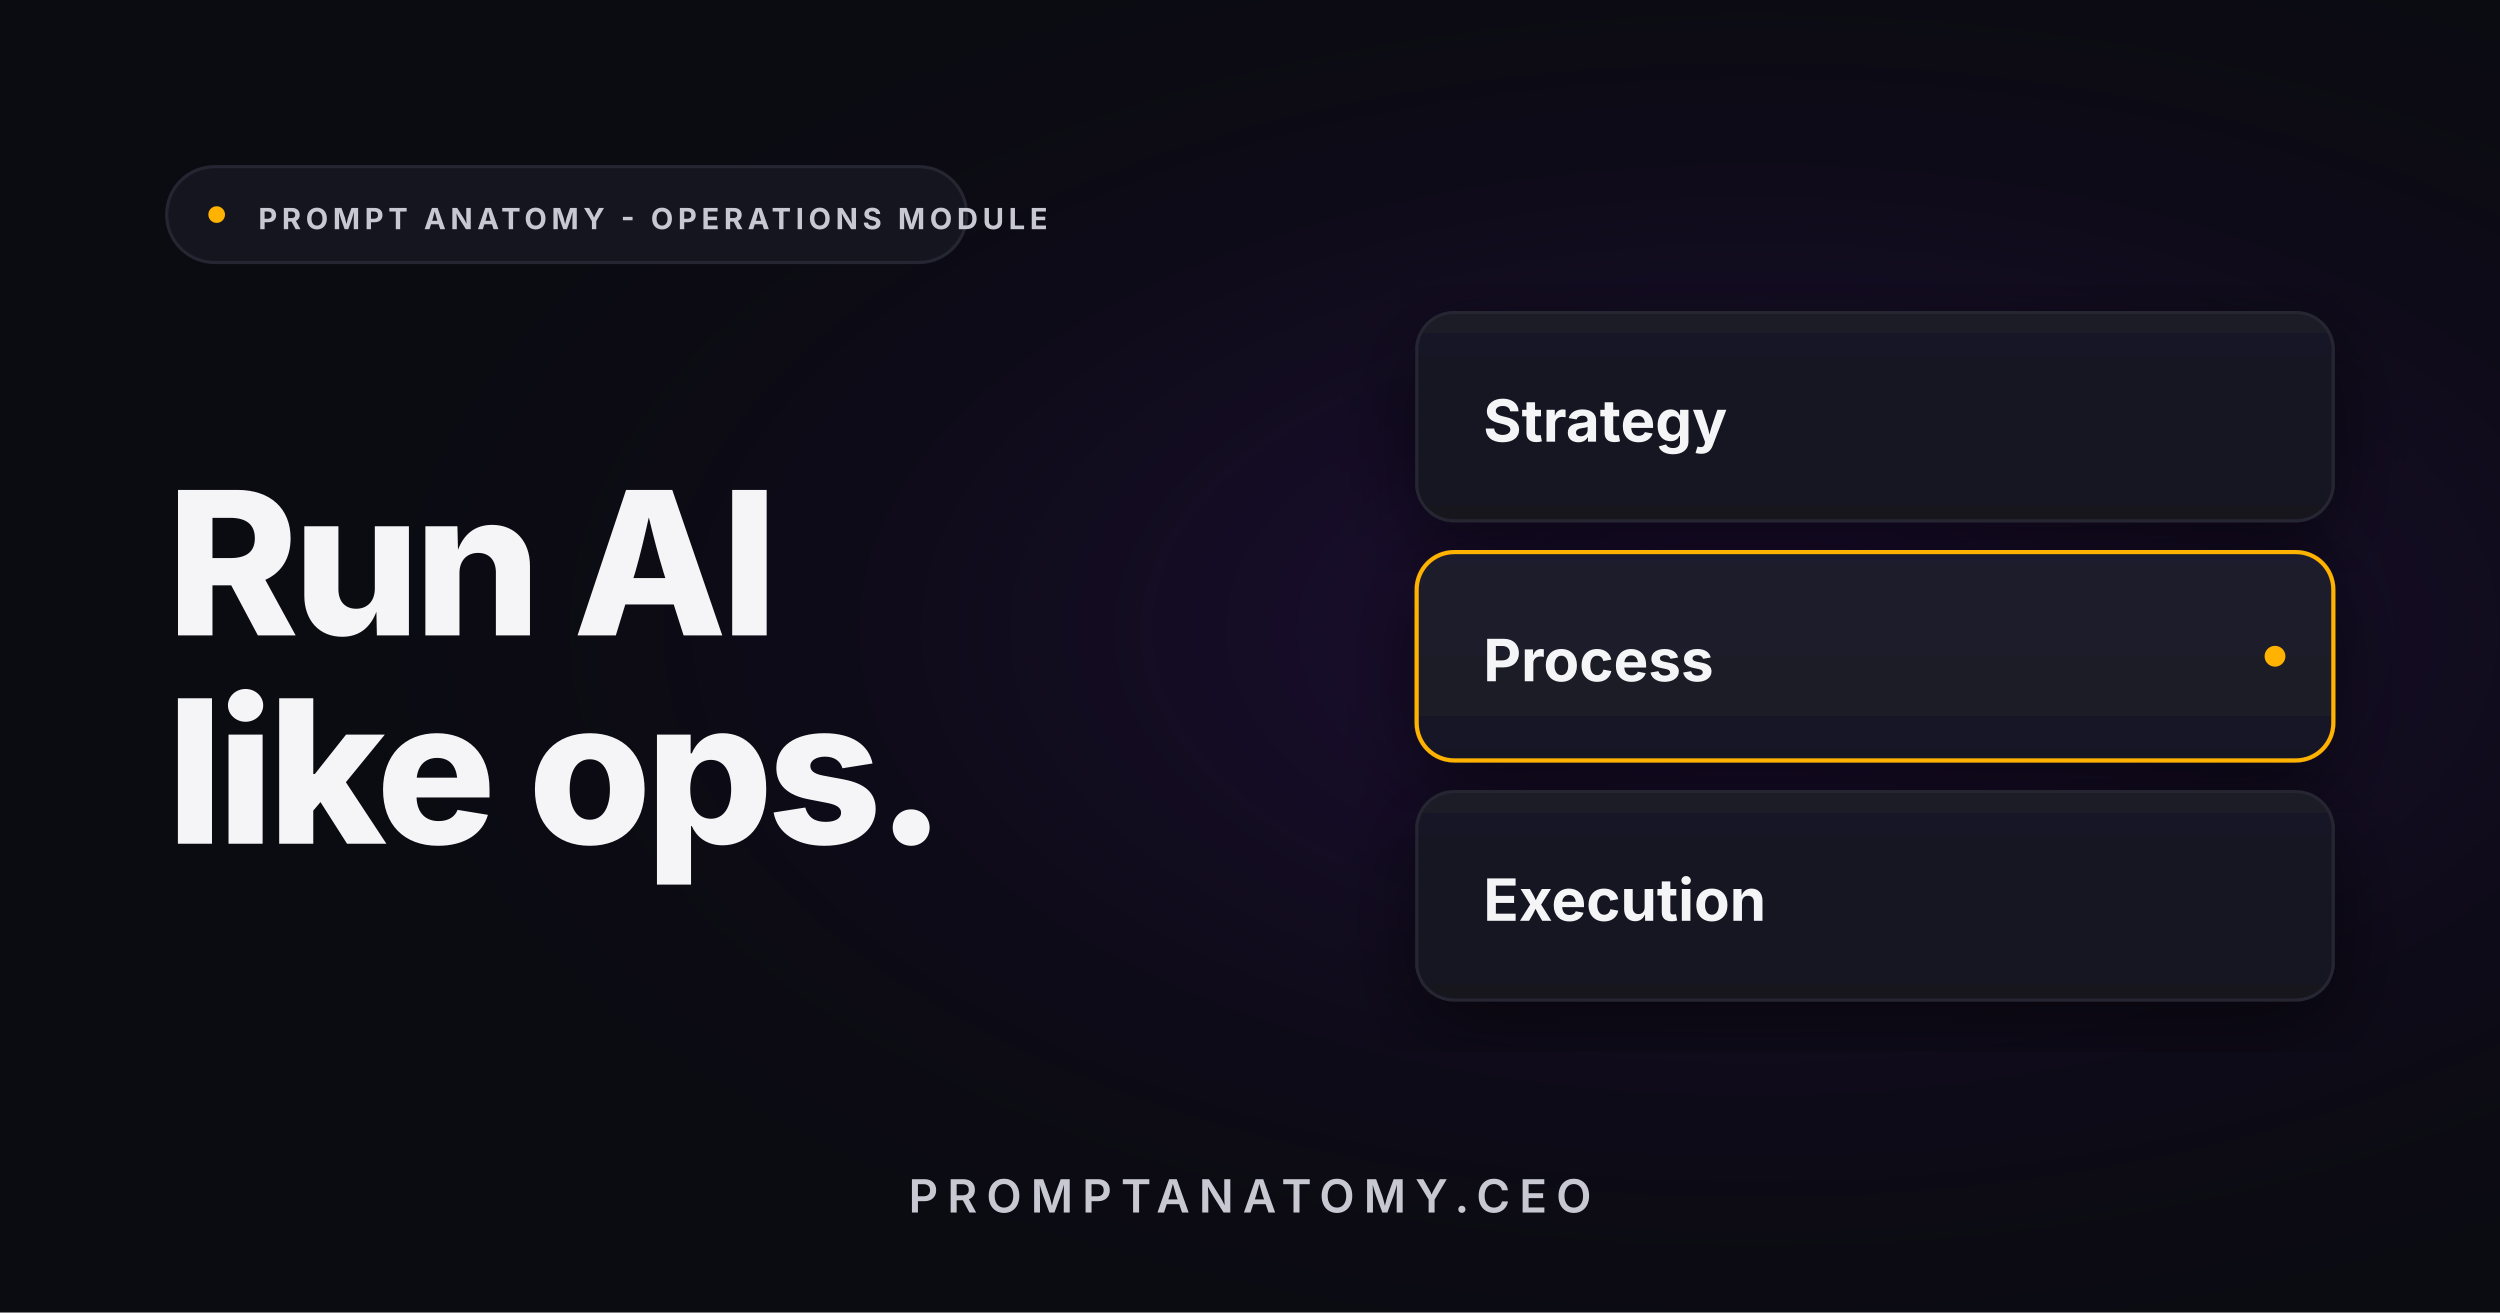
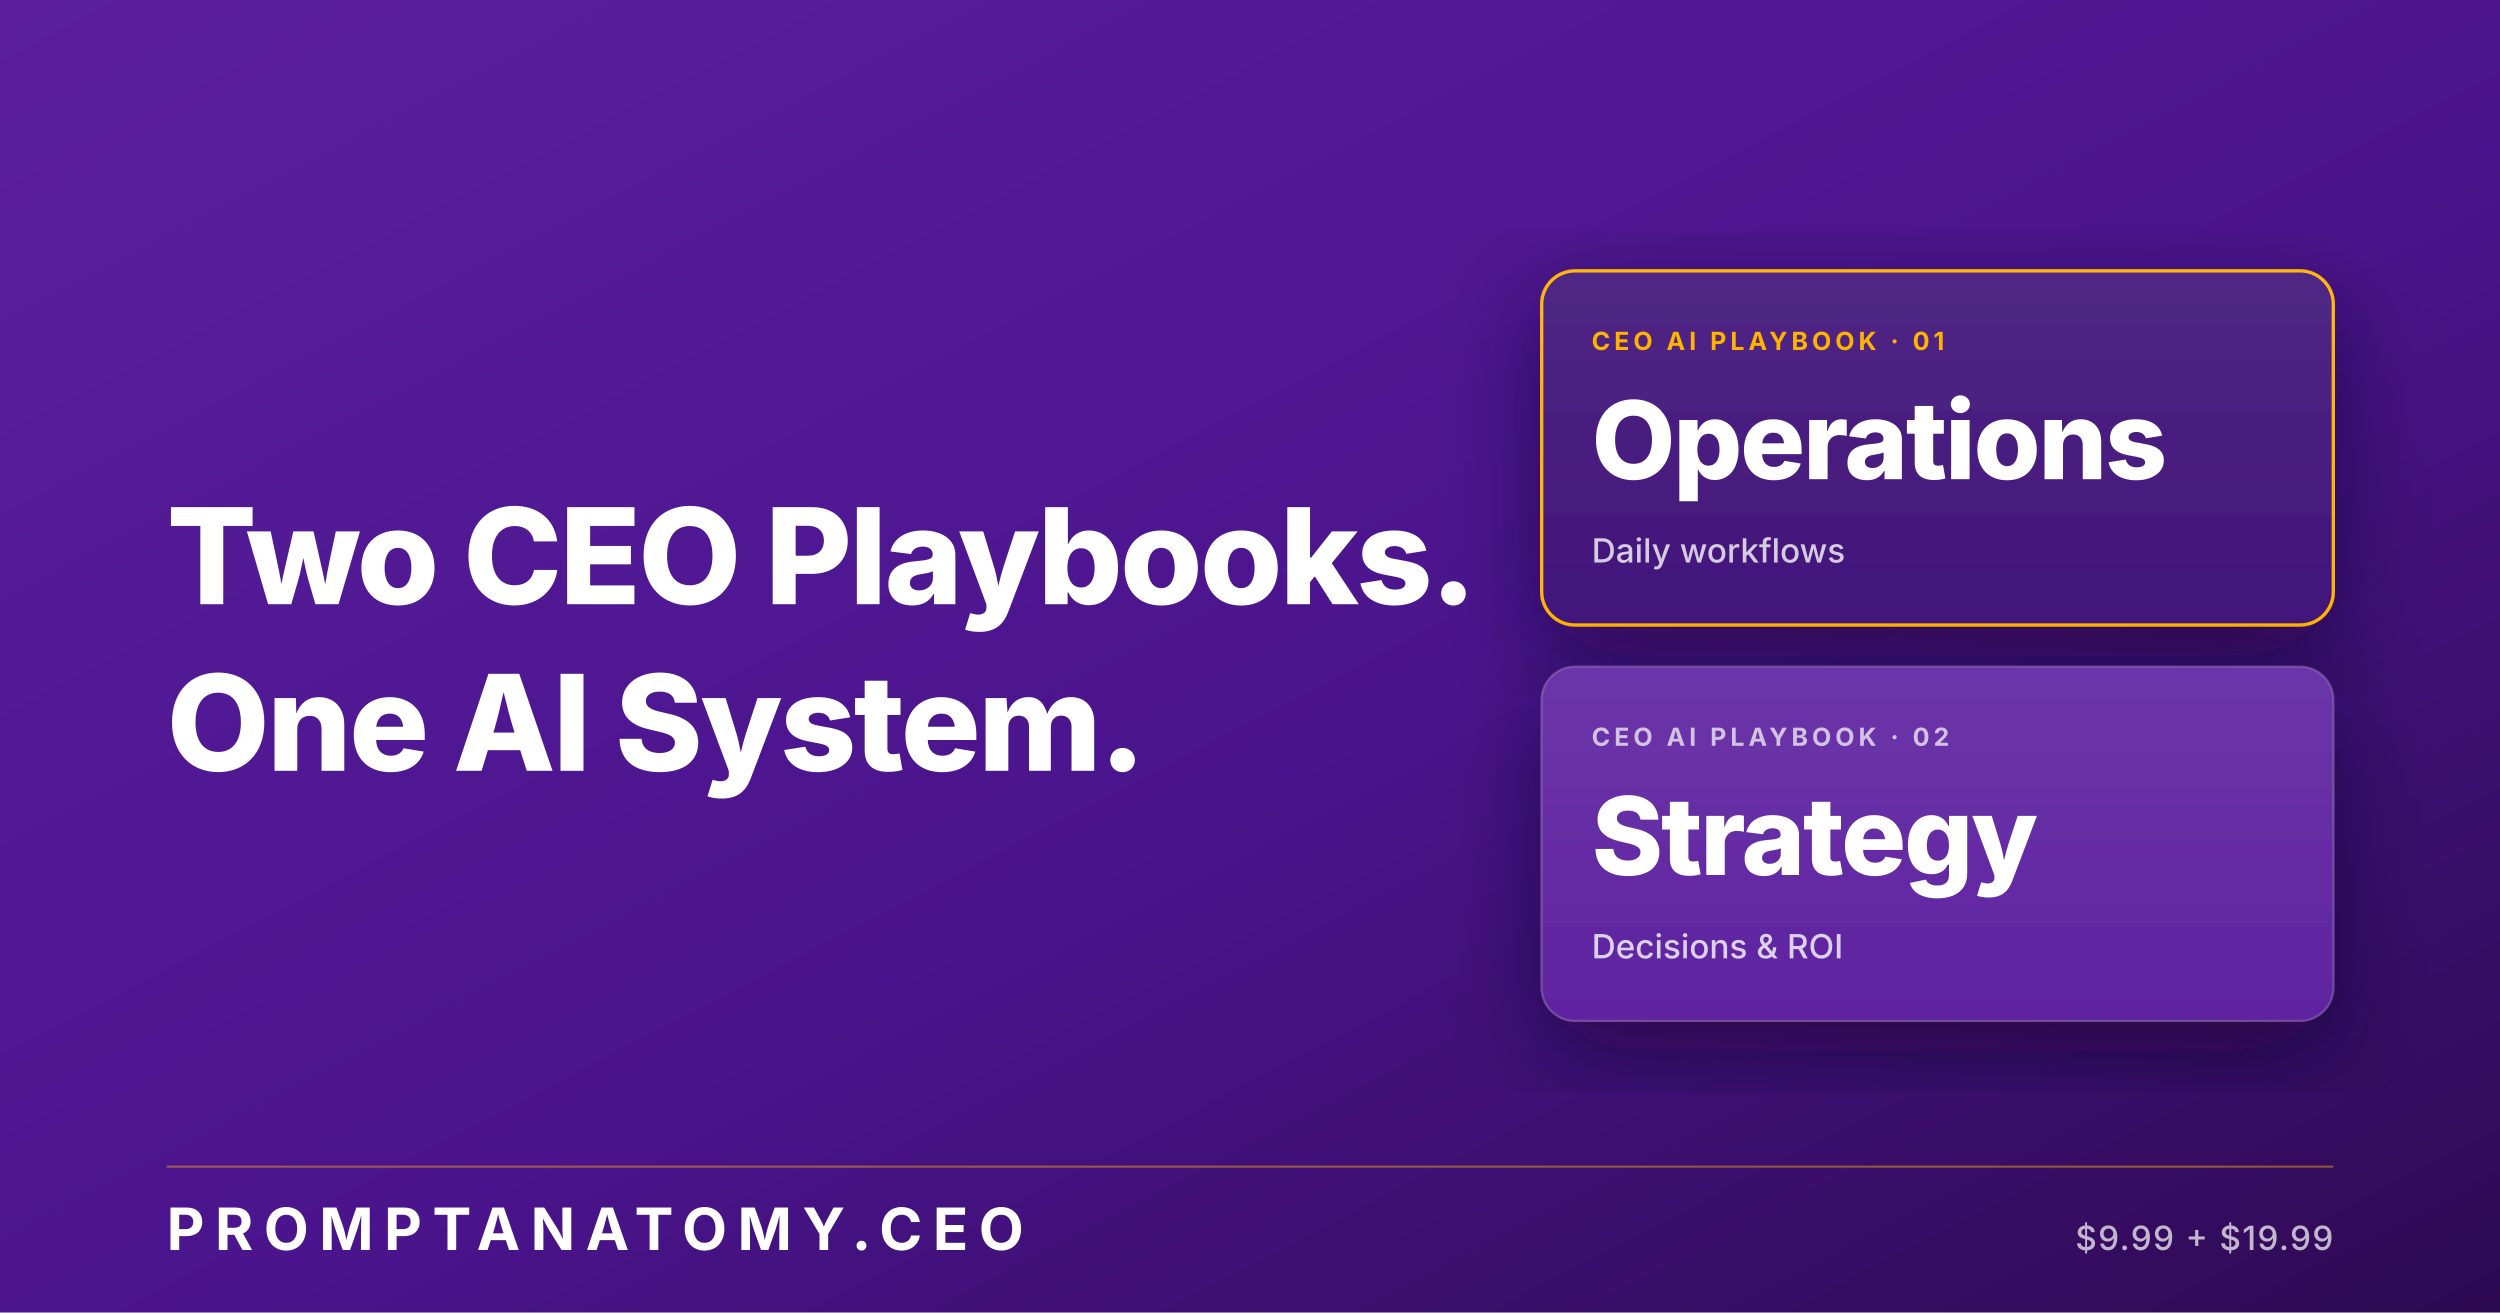
- <svg xmlns="http://www.w3.org/2000/svg" viewBox="0 0 1200 630" width="1200" height="630" preserveAspectRatio="xMidYMid meet" role="img" aria-label="AI Operations Center - Run AI like ops. Strategy, Process, Execution. promptanatomy.ceo">
+ <svg xmlns="http://www.w3.org/2000/svg" viewBox="0 0 1200 630" width="1200" height="630" preserveAspectRatio="xMidYMid meet" role="img" aria-label="Two CEO Playbooks, One AI System — CEO AI Operations and CEO AI Strategy playbooks at promptanatomy.ceo">
  <defs>
-     <radialGradient id="violetGlow" cx="70%" cy="48%" r="58%">
-       <stop offset="0%" stop-color="#4A148C" stop-opacity="0.30" />
-       <stop offset="55%" stop-color="#4A148C" stop-opacity="0.08" />
-       <stop offset="100%" stop-color="#0B0B12" stop-opacity="0" />
-     </radialGradient>
-     <linearGradient id="cardSurface" x1="0" y1="0" x2="0" y2="1">
-       <stop offset="0%" stop-color="#1A1A26" />
-       <stop offset="100%" stop-color="#15151F" />
+     <linearGradient id="violetField" x1="0" y1="0" x2="1" y2="1">
+       <stop offset="0%" stop-color="#5B1F9E" />
+       <stop offset="55%" stop-color="#4A148C" />
+       <stop offset="100%" stop-color="#2E0A52" />
    </linearGradient>
-     <linearGradient id="cardSurfaceHi" x1="0" y1="0" x2="0" y2="1">
-       <stop offset="0%" stop-color="#1F1F2D" />
-       <stop offset="100%" stop-color="#181824" />
+     <linearGradient id="cardGloss" x1="0" y1="0" x2="0" y2="1">
+       <stop offset="0%" stop-color="#FFFFFF" stop-opacity="0.10" />
+       <stop offset="100%" stop-color="#FFFFFF" stop-opacity="0.02" />
    </linearGradient>
-     <filter id="cardShadow" x="-25%" y="-25%" width="150%" height="150%">
-       <feDropShadow dx="0" dy="12" stdDeviation="20" flood-color="#000000" flood-opacity="0.55" />
+     <filter id="cardShadow" x="-20%" y="-20%" width="140%" height="140%">
+       <feDropShadow dx="0" dy="14" stdDeviation="22" flood-color="#150528" flood-opacity="0.55" />
    </filter>
  </defs>
-   <rect width="1200" height="630" fill="#0B0B12" />
-   <rect width="1200" height="630" fill="url(#violetGlow)" />
-   <g transform="translate(80, 80)">
-     <rect width="384" height="46" rx="23" ry="23" fill="#15151F" stroke="#262633" stroke-width="1.5" />
-     <circle cx="24" cy="23" r="4" fill="#FFB300" />
-     <text x="44" y="30" font-family="'Inter', -apple-system, BlinkMacSystemFont, 'Segoe UI', Roboto, 'Helvetica Neue', Arial, sans-serif" font-size="14" font-weight="700" fill="#C8C8D2" letter-spacing="0.16em">PROMPT ANATOMY - OPERATIONS MODULE</text>
+   <rect width="1200" height="630" fill="url(#violetField)" />
+   <text x="80" y="290" font-family="'Inter', -apple-system, 'Segoe UI', Arial, sans-serif" font-size="64" font-weight="800" fill="#FFFFFF" letter-spacing="-0.02em">Two CEO Playbooks.</text>
+   <text x="80" y="370" font-family="'Inter', -apple-system, 'Segoe UI', Arial, sans-serif" font-size="64" font-weight="800" fill="#FFFFFF" letter-spacing="-0.02em">One AI System.</text>
+   <g transform="translate(740, 130)" filter="url(#cardShadow)">
+     <rect width="380" height="170" rx="16" ry="16" fill="#3D0F77" stroke="#FFB300" stroke-width="1.6" />
+     <rect width="380" height="170" rx="16" ry="16" fill="url(#cardGloss)" />
+     <text x="24" y="38" font-family="'Inter', -apple-system, 'Segoe UI', Arial, sans-serif" font-size="12" font-weight="700" fill="#FFB300" letter-spacing="0.16em">CEO AI PLAYBOOK · 01</text>
+     <text x="24" y="100" font-family="'Inter', -apple-system, 'Segoe UI', Arial, sans-serif" font-size="52" font-weight="800" fill="#FFFFFF" letter-spacing="-0.02em">Operations</text>
+     <text x="24" y="140" font-family="'Inter', -apple-system, 'Segoe UI', Arial, sans-serif" font-size="16" font-weight="500" fill="rgba(255,255,255,0.78)">Daily workflows</text>
  </g>
-   <text x="80" y="305" font-family="'Inter', -apple-system, BlinkMacSystemFont, 'Segoe UI', Roboto, 'Helvetica Neue', Arial, sans-serif" font-size="96" font-weight="800" fill="#F5F5F7" letter-spacing="-0.03em">Run AI</text>
-   <text x="80" y="405" font-family="'Inter', -apple-system, BlinkMacSystemFont, 'Segoe UI', Roboto, 'Helvetica Neue', Arial, sans-serif" font-size="96" font-weight="800" fill="#F5F5F7" letter-spacing="-0.03em">like ops.</text>
-   <g transform="translate(680, 150)">
-     <rect x="0" y="0" rx="18" ry="18" width="440" height="100" fill="url(#cardSurface)" stroke="#262633" stroke-width="1.5" filter="url(#cardShadow)" />
-     <text x="32" y="62" font-family="'Inter', -apple-system, BlinkMacSystemFont, 'Segoe UI', Roboto, 'Helvetica Neue', Arial, sans-serif" font-size="28" font-weight="700" fill="#F5F5F7">Strategy</text>
-     <rect x="0" y="115" rx="18" ry="18" width="440" height="100" fill="url(#cardSurfaceHi)" stroke="#FFB300" stroke-width="2" filter="url(#cardShadow)" />
-     <text x="32" y="177" font-family="'Inter', -apple-system, BlinkMacSystemFont, 'Segoe UI', Roboto, 'Helvetica Neue', Arial, sans-serif" font-size="28" font-weight="700" fill="#F5F5F7">Process</text>
-     <circle cx="412" cy="165" r="5" fill="#FFB300" />
-     <rect x="0" y="230" rx="18" ry="18" width="440" height="100" fill="url(#cardSurface)" stroke="#262633" stroke-width="1.5" filter="url(#cardShadow)" />
-     <text x="32" y="292" font-family="'Inter', -apple-system, BlinkMacSystemFont, 'Segoe UI', Roboto, 'Helvetica Neue', Arial, sans-serif" font-size="28" font-weight="700" fill="#F5F5F7">Execution</text>
+   <g transform="translate(740, 320)" filter="url(#cardShadow)">
+     <rect width="380" height="170" rx="16" ry="16" fill="#5B1F9E" stroke="rgba(255,255,255,0.18)" stroke-width="1" />
+     <rect width="380" height="170" rx="16" ry="16" fill="url(#cardGloss)" />
+     <text x="24" y="38" font-family="'Inter', -apple-system, 'Segoe UI', Arial, sans-serif" font-size="12" font-weight="700" fill="rgba(255,255,255,0.70)" letter-spacing="0.16em">CEO AI PLAYBOOK · 02</text>
+     <text x="24" y="100" font-family="'Inter', -apple-system, 'Segoe UI', Arial, sans-serif" font-size="52" font-weight="800" fill="#FFFFFF" letter-spacing="-0.02em">Strategy</text>
+     <text x="24" y="140" font-family="'Inter', -apple-system, 'Segoe UI', Arial, sans-serif" font-size="16" font-weight="500" fill="rgba(255,255,255,0.78)">Decisions &amp; ROI</text>
  </g>
-   <text x="600" y="582" text-anchor="middle" font-family="'Inter', -apple-system, BlinkMacSystemFont, 'Segoe UI', Roboto, 'Helvetica Neue', Arial, sans-serif" font-size="22" font-weight="600" fill="#C8C8D2" letter-spacing="0.20em">PROMPTANATOMY.CEO</text>
+   <line x1="80" y1="560" x2="1120" y2="560" stroke="rgba(255,179,0,0.45)" stroke-width="1" />
+   <text x="80" y="600" font-family="'Inter', -apple-system, 'Segoe UI', Arial, sans-serif" font-size="28" font-weight="700" fill="#FFFFFF" letter-spacing="0.18em">PROMPTANATOMY.CEO</text>
+   <text x="1120" y="600" text-anchor="end" font-family="'Inter', -apple-system, 'Segoe UI', Arial, sans-serif" font-size="16" font-weight="500" fill="rgba(255,255,255,0.70)" letter-spacing="0.04em">$9.99 + $19.99</text>
</svg>
